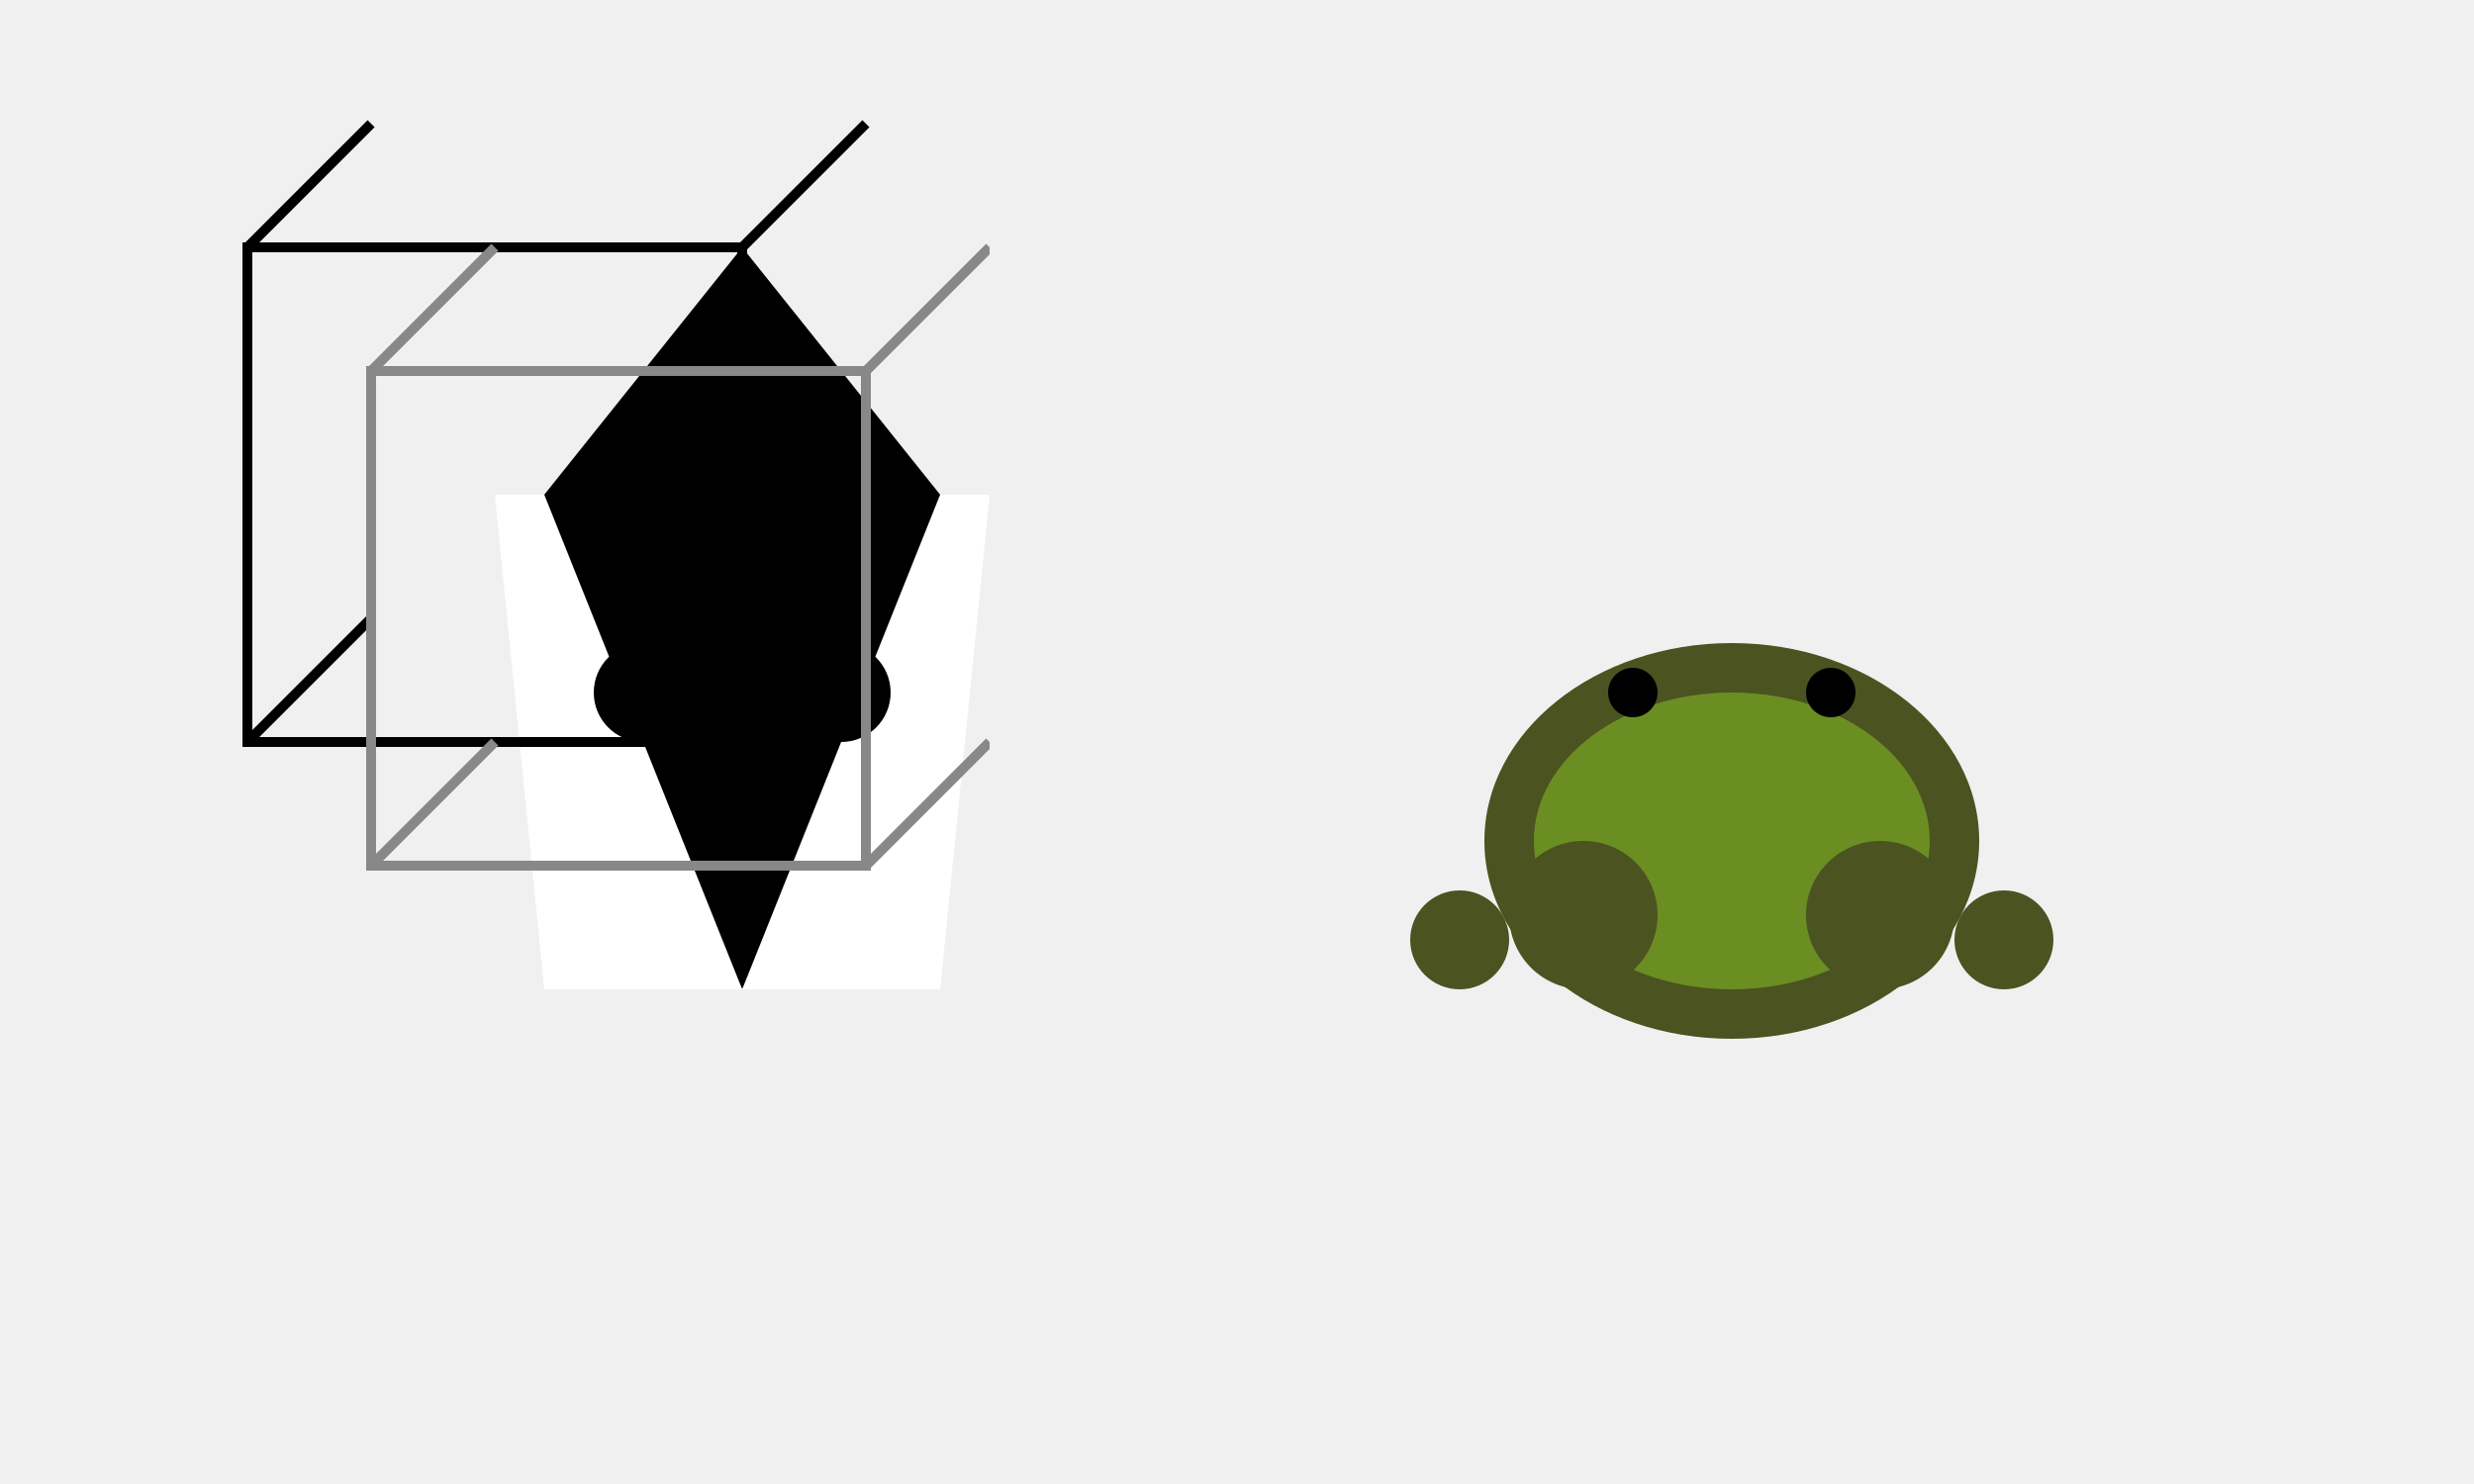
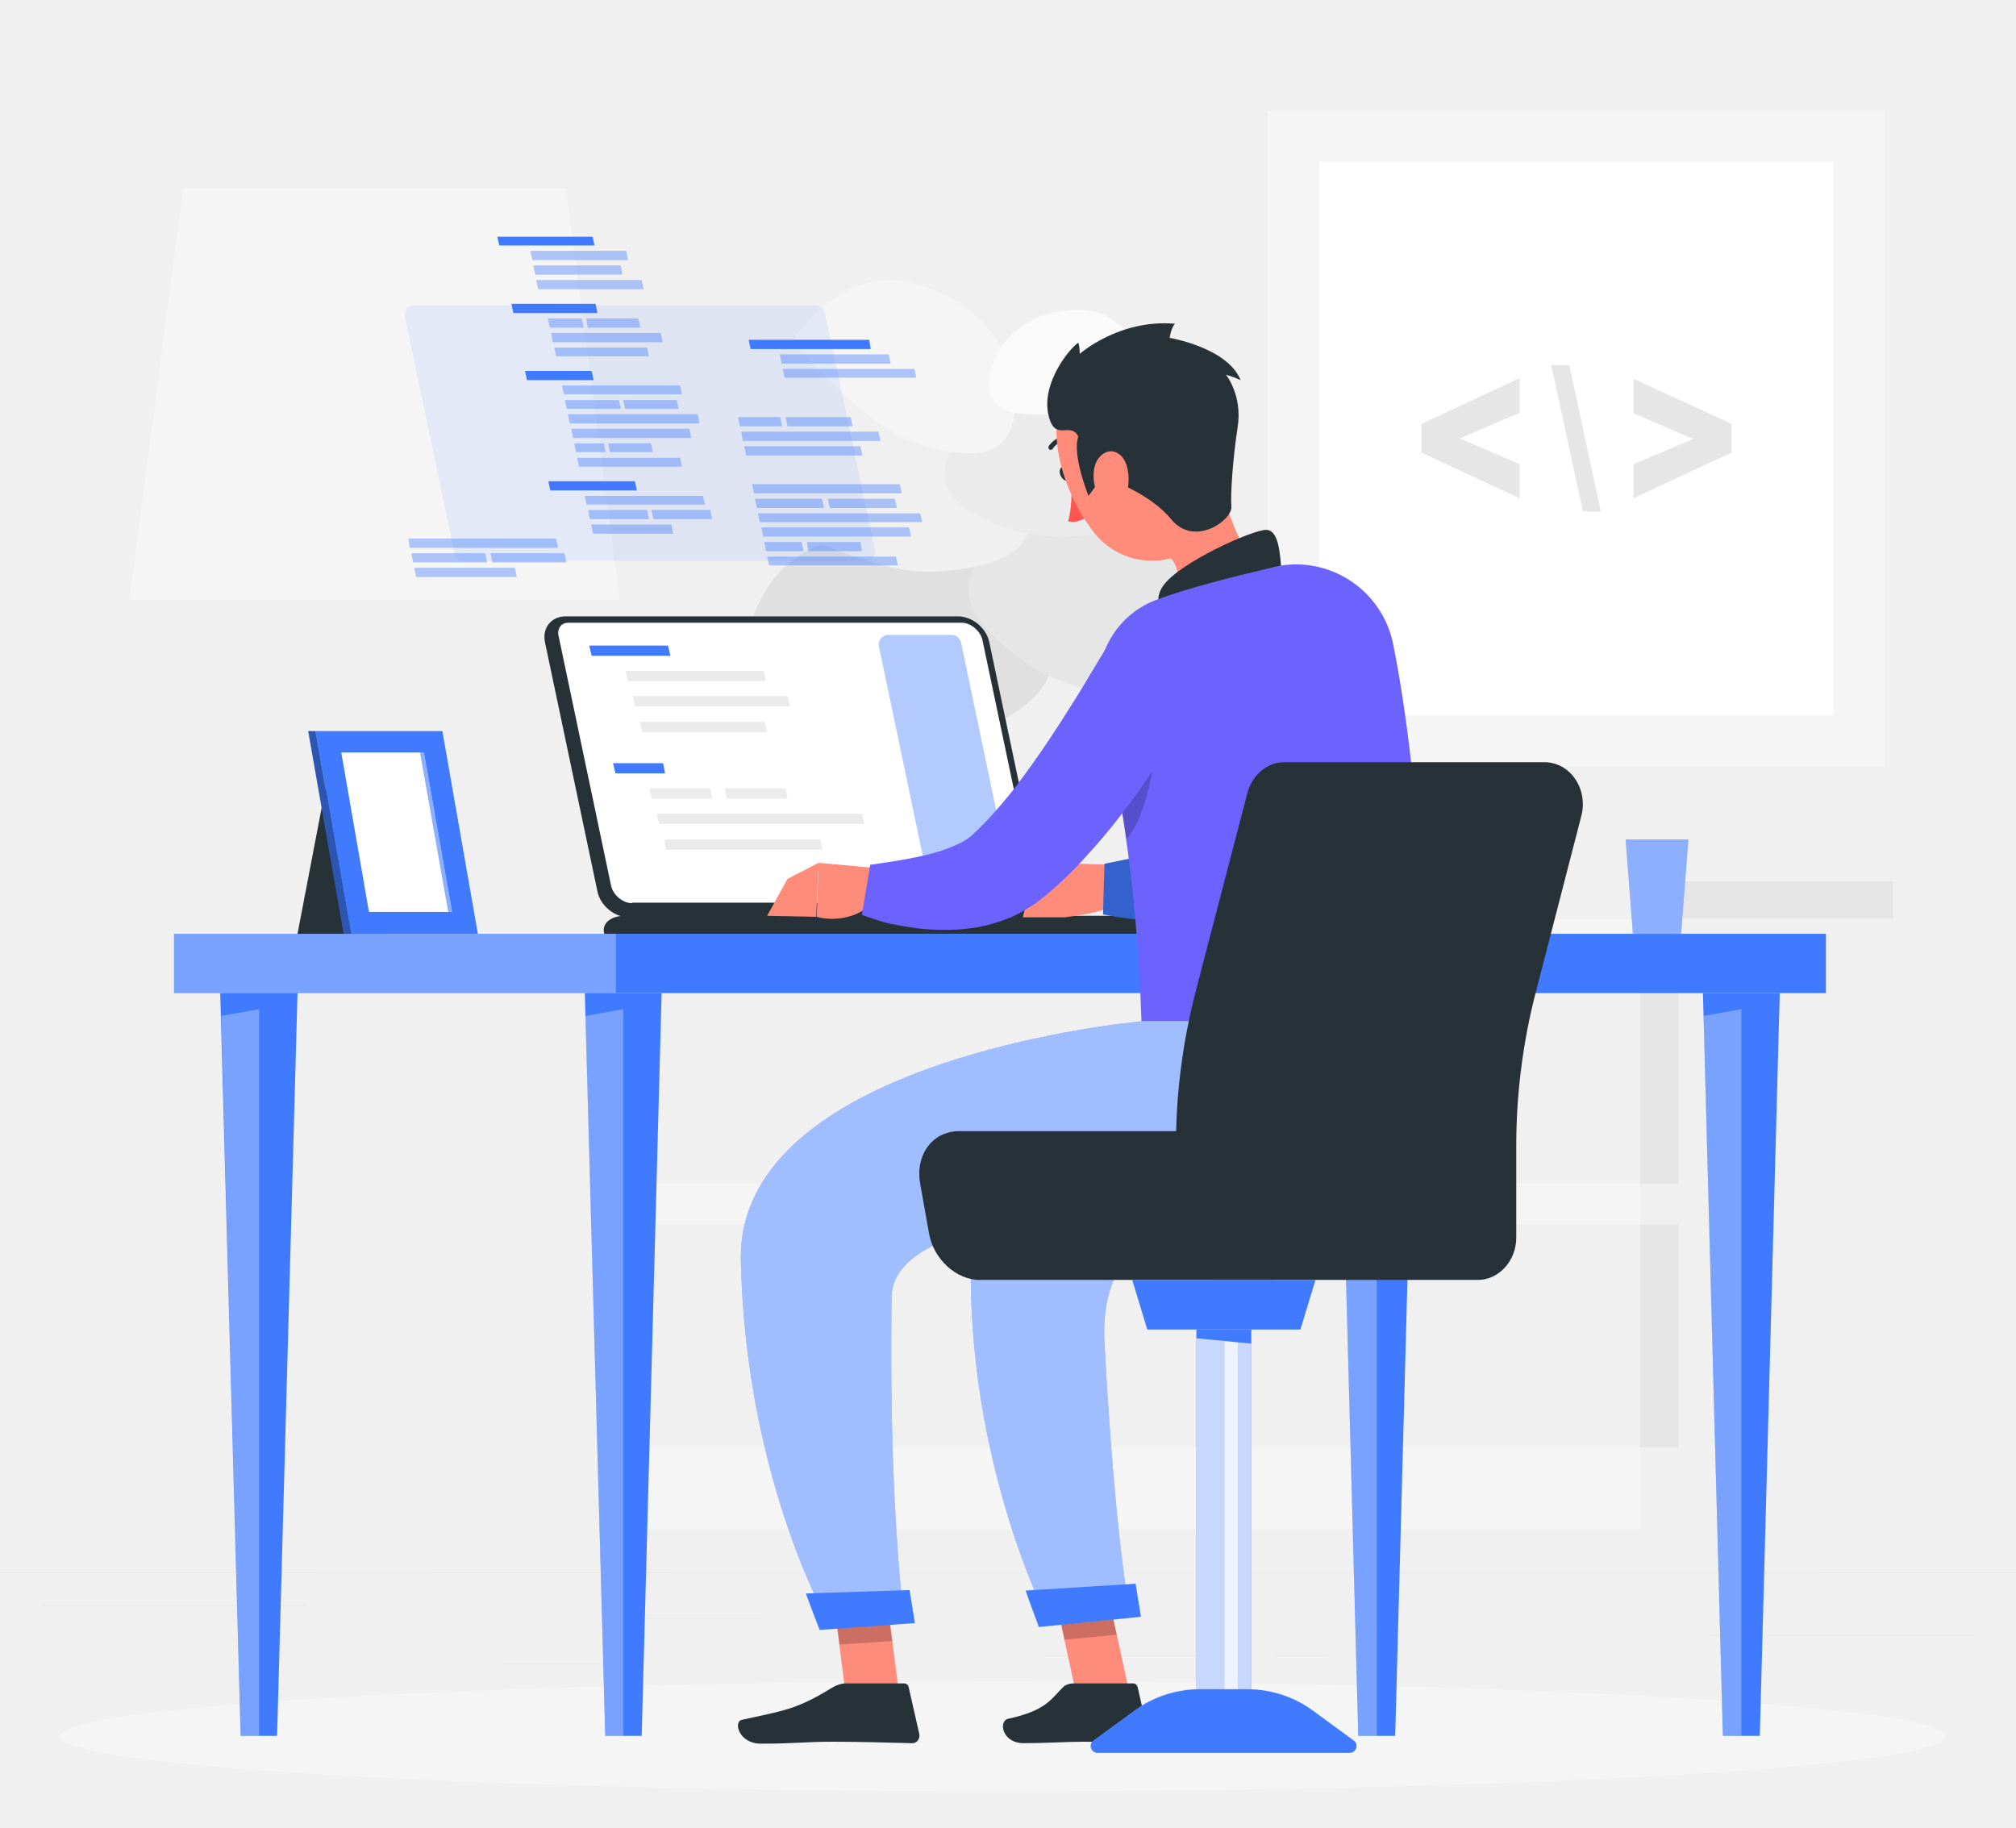
- <svg xmlns="http://www.w3.org/2000/svg" width="500" height="300">
-   <polygon points="150,50 110,100 190,100" fill="#000" />
-   <polygon points="100,100 200,100 150,200" fill="#000" />
-   <polygon points="110,100 100,100 110,200 150,200" fill="#fff" />
-   <polygon points="190,100 200,100 190,200 150,200" fill="#fff" />
-   <circle cx="130" cy="140" r="10" fill="#000" />
-   <circle cx="170" cy="140" r="10" fill="#000" />
-   <ellipse cx="350" cy="170" rx="50" ry="40" fill="#4B5320" />
-   <ellipse cx="350" cy="170" rx="40" ry="30" fill="#6B8E23" />
-   <rect x="340" y="150" width="20" height="40" fill="#6B8E23" />
-   <circle cx="330" cy="140" r="5" fill="#000" />
-   <circle cx="370" cy="140" r="5" fill="#000" />
-   <circle cx="320" cy="185" r="15" fill="#4B5320" />
-   <circle cx="380" cy="185" r="15" fill="#4B5320" />
-   <circle cx="295" cy="190" r="10" fill="#4B5320" />
-   <circle cx="405" cy="190" r="10" fill="#4B5320" />
-   <svg width="200" height="200" viewBox="0 0 200 200">
-     <style>
-     .outer-cube, .inner-cube {
-       stroke: black;
-       stroke-width: 2;
-       fill: none;
-       animation: rotate 4s linear infinite;
-     }
-     .inner-cube {
-       stroke: #888;
-       animation-direction: reverse;
-     }
-     @keyframes rotate {
-       from { transform: rotate(0); }
-       to { transform: rotate(360deg); }
-     }
-   </style>
-     <g class="outer-cube">
-       <rect x="50" y="50" width="100" height="100" />
-       <line x1="50" y1="50" x2="75" y2="25" />
-       <line x1="150" y1="50" x2="175" y2="25" />
-       <line x1="150" y1="150" x2="175" y2="125" />
-       <line x1="50" y1="150" x2="75" y2="125" />
-     </g>
-     <g class="inner-cube" transform="translate(25, 25)">
-       <rect x="50" y="50" width="100" height="100" />
-       <line x1="50" y1="50" x2="75" y2="25" />
-       <line x1="150" y1="50" x2="175" y2="25" />
-       <line x1="150" y1="150" x2="175" y2="125" />
-       <line x1="50" y1="150" x2="75" y2="125" />
-     </g>
-   </svg>
+ <svg xmlns="http://www.w3.org/2000/svg" version="1.1" x="0px" y="0px" viewBox="0 0 414.7 376" style="enable-background:new 0 0 414.7 376;" xml:space="preserve">
+   <style type="text/css">
+ 	.st0{fill:#EBEBEB;}
+ 	.st1{fill:#F0F0F0;}
+ 	.st2{fill:#F5F5F5;}
+ 	.st3{fill:#E6E6E6;}
+ 	.st4{fill:#FFFFFF;}
+ 	.st5{fill:#E0E0E0;}
+ 	.st6{fill:#FAFAFA;}
+ 	.st7{display:none;}
+ 	.st8{display:inline;}
+ 	.st9{fill:#407BFF;}
+ 	.st10{opacity:0.9;fill:#FFFFFF;}
+ 	.st11{opacity:0.3;fill:#FFFFFF;}
+ 	.st12{fill:#263238;}
+ 	.st13{opacity:0.4;fill:#407BFF;}
+ 	.st14{opacity:0.1;fill:#407BFF;}
+ 	.st15{opacity:0.4;fill:#FFFFFF;}
+ 	.st16{opacity:0.3;}
+ 	.st17{opacity:0.6;fill:#407BFF;}
+ 	.st18{fill:#FF5652;}
+ 	.st19{fill:#FF8B7B;}
+ 	.st20{opacity:0.2;}
+ 	.st21{fill:#6C63FF;}
+ 	.st22{opacity:0.5;fill:#FFFFFF;}
+ 	.st23{opacity:0.7;fill:#FFFFFF;}
+ </style>
+   <g id="Background_Complete">
+     <g>
+       <g>
+         <rect x="-43.7" y="323.4" class="st0" width="500" height="0.2" />
+       </g>
+       <g>
+         <rect x="130.8" y="332.9" class="st0" width="26" height="0.2" />
+         <rect x="8.8" y="330.2" class="st0" width="54.1" height="0.2" />
+         <rect x="103.5" y="342.2" class="st0" width="26.3" height="0.2" />
+         <rect x="214.6" y="340.5" class="st0" width="38.8" height="0.2" />
+         <rect x="262.3" y="340.5" class="st0" width="10.7" height="0.2" />
+         <rect x="351.7" y="336.3" class="st0" width="54.6" height="0.2" />
+       </g>
+     </g>
+     <g>
+       <g>
+         <g>
+           <rect x="337.4" y="189.1" transform="matrix(-1 -1.224647e-16 1.224647e-16 -1 720.4377 503.5772)" class="st1" width="45.7" height="125.5" />
+           <rect x="138.1" y="314.5" transform="matrix(-1 -1.224647e-16 1.224647e-16 -1 512.3514 637.9232)" class="st1" width="236.2" height="8.9" />
+           <rect x="129.3" y="189.1" class="st2" width="208.1" height="125.5" />
+           <rect x="129.3" y="197.5" class="st1" width="208.9" height="45.9" />
+           <rect x="129.3" y="251.8" class="st1" width="208.9" height="45.9" />
+           <rect x="337.4" y="197.5" transform="matrix(-1 -1.224647e-16 1.224647e-16 -1 682.6835 441.0173)" class="st3" width="7.9" height="45.9" />
+           <rect x="337.4" y="251.8" transform="matrix(-1 -1.224647e-16 1.224647e-16 -1 682.6835 549.6205)" class="st3" width="7.9" height="45.9" />
+         </g>
+         <rect x="123.2" y="181.3" transform="matrix(-1 -1.224647e-16 1.224647e-16 -1 460.6165 370.3842)" class="st1" width="214.2" height="7.7" />
+         <rect x="337.4" y="181.3" class="st3" width="52" height="7.7" />
+       </g>
+       <g>
+         <rect x="284.5" y="22.7" transform="matrix(-1 -1.224647e-16 1.224647e-16 -1 676.3846 180.4117)" class="st1" width="107.4" height="135" />
+         <rect x="260.8" y="22.7" transform="matrix(-1 -1.224647e-16 1.224647e-16 -1 648.5522 180.4117)" class="st2" width="127" height="135" />
+         <rect x="267.4" y="37.3" transform="matrix(6.123234e-17 -1 1 6.123234e-17 234.0703 414.4819)" class="st4" width="113.8" height="105.7" />
+         <g>
+           <path class="st3" d="M336,102.5l20.2-9.4v-5.9L336,77.9v7.1l12.3,5.3L336,95.5V102.5z" />
+           <path class="st3" d="M322.8,75.1h-3.7l6.5,30.1h3.7L322.8,75.1z" />
+           <path class="st3" d="M312.6,95.5l-12.3-5.3l12.3-5.3v-7.1l-20.2,9.4v5.9l20.2,9.4V95.5z" />
+         </g>
+       </g>
+       <g>
+         <rect x="73.5" y="94.2" transform="matrix(-1 -1.224647e-16 1.224647e-16 -1 154.1369 417.6206)" class="st1" width="7" height="229.2" />
+         <path class="st1" d="M72.1,321.8l-0.2-1c0.1,0,1.9-0.4,3.3-2.9c1.8-3.2,2.9-10.1-2.1-24.6c-7.8-22.3-3.2-40.3,6.2-76.2     c1.6-6.2,3.5-13.3,5.4-21c7.2-28.7,0.5-46.4-4.8-60.7c-4.1-11.1-7.4-19.9-3.2-30l0.9,0.4c-4,9.8-0.8,18.4,3.2,29.3     c5.4,14.4,12.1,32.4,4.8,61.3c-1.9,7.7-3.8,14.7-5.4,21c-9.3,35.7-13.9,53.6-6.2,75.6c5.2,14.9,4,22.1,2,25.5     C74.4,321.3,72.2,321.8,72.1,321.8z" />
+         <polygon class="st1" points="64.3,323.4 89.8,323.4 82.7,319.2 71.4,319.2    " />
+         <polygon class="st2" points="26.6,123.4 127.5,123.4 116.4,38.7 37.7,38.7    " />
+       </g>
+       <g>
+         <polygon class="st1" points="176.2,137.4 230.1,137.4 223,181.3 183.3,181.3    " />
+         <g>
+           <path class="st5" d="M197.8,151.7c14.7-5.3,25.9-13.3,13.3-29.4c-12.6-16.1-32.1-16.1-45.2-8.9c-16.7,9.1-13.4,35.5-13.4,35.5      S183.2,157,197.8,151.7z" />
+           <path class="st3" d="M212.1,137c-11.2-7.6-19.2-16.5-6.2-25.8c13-9.3,29.1-4.6,38.8,4.1c12.3,11.1,5.2,30.5,5.2,30.5      S223.3,144.6,212.1,137z" />
+           <path class="st1" d="M192.3,117.6c13.1-0.8,24.2-4.2,17.9-18.5c-6.2-14.2-22-18.2-34.3-15.8c-15.7,3.1-19.4,22.8-19.4,22.8      S179.2,118.4,192.3,117.6z" />
+           <path class="st0" d="M208.8,109.2c-10.9-3.5-19.5-8.8-11.2-19.5c8.3-10.7,22.5-10.6,32.4-5.9c12.6,6,11.5,23.5,11.5,23.5      S219.8,112.7,208.8,109.2z" />
+           <path class="st2" d="M188.3,91c10.9,3.6,20.9,4.4,20.5-9.2c-0.4-13.5-11.9-21.8-22.7-23.9C172.4,55.4,163,70.1,163,70.1      S177.4,87.4,188.3,91z" />
+           <path class="st6" d="M216,85.2c-7.8,0.5-14.6-0.6-12-9.5c2.6-8.9,11.6-12.4,19-11.9c9.5,0.6,13.2,11.9,13.2,11.9      S223.8,84.6,216,85.2z" />
+         </g>
+       </g>
+     </g>
+   </g>
+   <g id="Background_Simple" class="st7">
+     <g class="st8">
+       <path class="st9" d="M239.2,237.6c-42.3,0.6-104.8,32.9-130.8-7.7c-21.8-34.1,3.4-67.5-37-92.6C42.1,118.9-5.7,86.7,38.7,53.4    C73.3,27.3,127.5,20.1,169.5,26c33,4.7,101.5,24.3,109.8,58.9c9.3,38.9-51.1,71,13.5,85.6c38.9,8.8,85.7,31.4,58.3,77.9    c-10.8,18.4-26.3,15.2-42.7,7.9C284.3,245.7,268.3,237.2,239.2,237.6z" />
+       <path class="st10" d="M239.2,237.6c-42.3,0.6-104.8,32.9-130.8-7.7c-21.8-34.1,3.4-67.5-37-92.6C42.1,118.9-5.7,86.7,38.7,53.4    C73.3,27.3,127.5,20.1,169.5,26c33,4.7,101.5,24.3,109.8,58.9c9.3,38.9-51.1,71,13.5,85.6c38.9,8.8,85.7,31.4,58.3,77.9    c-10.8,18.4-26.3,15.2-42.7,7.9C284.3,245.7,268.3,237.2,239.2,237.6z" />
+     </g>
+   </g>
+   <g id="Shadow_1_">
+     <ellipse id="_x3C_Path_x3E__327_" class="st2" cx="206.3" cy="357.2" rx="193.9" ry="11.3" />
+   </g>
+   <g id="Desk">
+     <g>
+       <g>
+         <rect x="35.8" y="192.1" class="st9" width="339.8" height="12.2" />
+         <rect x="35.8" y="192.1" class="st11" width="90.9" height="12.2" />
+         <polygon class="st9" points="128.2,204.3 120.3,204.3 124.5,357.1 128.2,357.1 132,357.1 136.1,204.3    " />
+         <polygon class="st11" points="124.5,357.1 128.2,357.1 128.2,207.6 120.4,209    " />
+         <polygon class="st9" points="53.3,204.3 45.3,204.3 49.5,357.1 53.3,357.1 57,357.1 61.2,204.3    " />
+         <polygon class="st11" points="49.5,357.1 53.3,357.1 53.3,207.6 45.5,209    " />
+         <polygon class="st9" points="358.2,204.3 350.3,204.3 354.4,357.1 358.2,357.1 362,357.1 366.1,204.3    " />
+         <polygon class="st11" points="354.4,357.1 358.2,357.1 358.2,207.6 350.4,209    " />
+         <polygon class="st9" points="283.2,204.3 275.3,204.3 279.4,357.1 283.2,357.1 287,357.1 291.1,204.3    " />
+         <polygon class="st11" points="279.4,357.1 283.2,357.1 283.2,207.6 275.4,209    " />
+       </g>
+       <g>
+         <path class="st12" d="M197.1,126.8h-80.8c-2.9,0-4.8,2.4-4.2,5.3l10.8,51.3c0.6,2.9,3.5,5.3,6.4,5.3h80.8c2.9,0,4.8-2.4,4.2-5.3     l-10.8-51.3C202.9,129.2,200,126.8,197.1,126.8z" />
+         <path class="st4" d="M130,185.8c-1.9,0-3.9-1.7-4.3-3.6l-10.8-51.4c-0.2-0.8,0-1.5,0.4-2c0.4-0.5,1-0.7,1.7-0.7h80.8     c1.9,0,3.9,1.7,4.3,3.6l10.8,51.3c0.2,0.8,0,1.5-0.4,2c-0.4,0.5-1,0.7-1.7,0.7H130z" />
+         <path class="st13" d="M191,181.7L180.8,133c-0.3-1.2,0.7-2.4,1.9-2.4h13.1c0.9,0,1.7,0.7,1.9,1.6l10.2,48.7     c0.3,1.2-0.7,2.4-1.9,2.4h-13.1C192,183.3,191.2,182.6,191,181.7z" />
+         <g>
+           <polygon class="st9" points="121.7,134.9 121.2,132.8 137.4,132.8 137.9,134.9     " />
+           <polygon class="st0" points="129.1,140.1 128.7,138 157.1,138 157.5,140.1     " />
+           <polygon class="st0" points="130.6,145.3 130.2,143.2 162,143.2 162.5,145.3     " />
+           <polygon class="st0" points="132.1,150.6 131.7,148.5 157.3,148.5 157.8,150.6     " />
+         </g>
+         <g>
+           <polygon class="st9" points="126.6,159.1 126.1,157 136.4,157 136.8,159.1     " />
+           <polygon class="st0" points="134.1,164.3 133.6,162.2 146.1,162.2 146.5,164.3     " />
+           <polygon class="st0" points="149.5,164.3 149.1,162.2 161.6,162.2 162,164.3     " />
+           <polygon class="st0" points="135.6,169.5 135.1,167.4 177.3,167.4 177.8,169.5     " />
+           <polygon class="st0" points="137,174.8 136.6,172.7 168.8,172.7 169.2,174.8     " />
+         </g>
+         <path class="st12" d="M234.9,188.4H128.5c-2.9,0-4.8,1.6-4.2,3.7h116.9C240.6,190.1,237.8,188.4,234.9,188.4z" />
+       </g>
+       <g>
+         <path class="st14" d="M93.5,113.8L83.3,65.2c-0.3-1.2,0.7-2.4,1.9-2.4h82.6c0.9,0,1.7,0.7,1.9,1.6L180,113     c0.3,1.2-0.7,2.4-1.9,2.4H95.5C94.5,115.4,93.7,114.8,93.5,113.8z" />
+         <g>
+           <g>
+             <g>
+               <polygon class="st9" points="122.9,64.4 105.6,64.4 105.2,62.5 122.5,62.5       " />
+               <polygon class="st13" points="120.1,67.4 113.1,67.4 112.7,65.5 119.7,65.5       " />
+               <polygon class="st13" points="131.7,67.4 120.9,67.4 120.6,65.5 131.3,65.5       " />
+               <polygon class="st13" points="136.3,70.4 113.7,70.4 113.4,68.5 135.9,68.5       " />
+               <polygon class="st13" points="133.5,73.3 114.4,73.3 114,71.5 133.1,71.5       " />
+             </g>
+             <polygon class="st13" points="146.1,104.9 134,104.9 134.4,106.8 146.5,106.8      " />
+             <g>
+               <polygon class="st9" points="131,100.9 113.2,100.9 112.8,99 130.6,99       " />
+               <polygon class="st13" points="138.1,107.9 121.6,107.9 122,109.8 138.5,109.8       " />
+               <polygon class="st13" points="133.1,104.9 121,104.9 121.3,106.8 133.5,106.8       " />
+               <polygon class="st13" points="144.6,102 120.3,102 120.7,103.8 145,103.8       " />
+             </g>
+             <g>
+               <polygon class="st9" points="122.3,50.5 102.7,50.5 102.3,48.7 121.9,48.7       " />
+               <polygon class="st13" points="132,57.6 110.3,57.6 110.7,59.5 132.4,59.5       " />
+               <polygon class="st13" points="127.7,54.6 109.7,54.6 110.1,56.5 128,56.5       " />
+               <polygon class="st13" points="128.8,51.6 109.1,51.6 109.5,53.5 129.2,53.5       " />
+             </g>
+             <g>
+               <polygon class="st9" points="122.1,78.2 108.4,78.2 108,76.3 121.7,76.3       " />
+               <polygon class="st13" points="143.5,85.2 116.8,85.2 117.2,87.1 143.9,87.1       " />
+               <polygon class="st13" points="127.3,82.3 116.2,82.3 116.6,84.1 127.7,84.1       " />
+               <polygon class="st13" points="139.2,82.3 128.2,82.3 128.6,84.1 139.6,84.1       " />
+               <polygon class="st13" points="139.9,79.3 115.6,79.3 116,81.1 140.3,81.1       " />
+               <polygon class="st13" points="139.9,94.2 118.7,94.2 119.1,96 140.3,96       " />
+               <polygon class="st13" points="124.2,91.2 118.1,91.2 118.5,93 124.6,93       " />
+               <polygon class="st13" points="133.9,91.2 125.1,91.2 125.5,93 134.3,93       " />
+               <polygon class="st13" points="141.8,88.2 117.5,88.2 117.9,90.1 142.2,90.1       " />
+             </g>
+           </g>
+           <g>
+             <g>
+               <polygon class="st13" points="160.9,87.7 152.2,87.7 151.8,85.8 160.5,85.8       " />
+               <polygon class="st13" points="175.4,87.7 162,87.7 161.6,85.8 175,85.8       " />
+               <polygon class="st13" points="181.1,90.7 152.8,90.7 152.5,88.8 180.7,88.8       " />
+               <polygon class="st13" points="177.4,93.7 153.5,93.7 153.1,91.8 177,91.8       " />
+             </g>
+             <g>
+               <polygon class="st13" points="188.1,75.9 161,75.9 161.4,77.7 188.5,77.7       " />
+               <polygon class="st13" points="182.8,72.9 160.4,72.9 160.8,74.8 183.2,74.8       " />
+               <polygon class="st9" points="178.8,69.9 154,69.9 154.4,71.8 179.1,71.8       " />
+             </g>
+             <g>
+               <polygon class="st13" points="189.3,105.6 155.9,105.6 156.3,107.4 189.7,107.4       " />
+               <polygon class="st13" points="169.1,102.6 155.3,102.6 155.7,104.5 169.5,104.5       " />
+               <polygon class="st13" points="184.1,102.6 170.3,102.6 170.7,104.5 184.5,104.5       " />
+               <polygon class="st13" points="185.1,99.6 154.7,99.6 155.1,101.5 185.5,101.5       " />
+               <polygon class="st13" points="184.3,114.5 157.8,114.5 158.2,116.3 184.7,116.3       " />
+               <polygon class="st13" points="164.9,111.5 157.2,111.5 157.6,113.4 165.3,113.4       " />
+               <polygon class="st13" points="177,111.5 166,111.5 166.3,113.4 177.3,113.4       " />
+               <polygon class="st13" points="187,108.5 156.6,108.5 157,110.4 187.4,110.4       " />
+             </g>
+           </g>
+           <g>
+             <polygon class="st13" points="105.9,116.8 85.2,116.8 85.6,118.7 106.3,118.7      " />
+             <polygon class="st13" points="99.8,113.8 84.6,113.8 85,115.7 100.2,115.7      " />
+             <polygon class="st13" points="116.1,113.8 100.9,113.8 101.3,115.7 116.5,115.7      " />
+             <polygon class="st13" points="114.4,110.8 84,110.8 84.3,112.7 114.8,112.7      " />
+           </g>
+         </g>
+       </g>
+       <g>
+         <polygon class="st9" points="347.3,172.7 334.4,172.7 335.9,192.1 345.8,192.1    " />
+         <polygon class="st15" points="347.3,172.7 334.4,172.7 335.9,192.1 345.8,192.1    " />
+       </g>
+       <g>
+         <polygon class="st12" points="67.5,159.2 85.9,159.2 79.6,192.1 61.2,192.1    " />
+         <polygon class="st9" points="91,150.4 64.9,150.4 72.2,192.1 98.3,192.1    " />
+         <g>
+           <polygon class="st9" points="63.4,150.4 64.9,150.4 72.2,192.1 70.7,192.1     " />
+           <polygon class="st16" points="63.4,150.4 64.9,150.4 72.2,192.1 70.7,192.1     " />
+         </g>
+         <polygon class="st4" points="75.9,187.6 70.2,154.8 87.2,154.8 93,187.6    " />
+         <polygon class="st17" points="92.2,187.6 86.4,154.8 87.2,154.8 93,187.6    " />
+       </g>
+     </g>
+   </g>
+   <g id="Character_1_">
+     <g>
+       <g>
+         <path class="st12" d="M220.1,97c0.4,0.8,0.2,1.6-0.3,1.9c-0.5,0.2-1.2-0.2-1.6-1c-0.4-0.8-0.2-1.6,0.3-1.9     C219,95.7,219.7,96.2,220.1,97z" />
+         <path class="st18" d="M220.4,98.6c0,0,0.3,5.5-0.7,8.6c2,0.7,4.2-1.1,4.2-1.1L220.4,98.6z" />
+         <path class="st12" d="M220.2,90.4c-0.1,0.1-0.2,0.1-0.3,0.1c-2.3,0.1-3.3,1.7-3.3,1.8c-0.1,0.2-0.5,0.3-0.7,0.2     c-0.2-0.1-0.3-0.5-0.2-0.7c0.1-0.1,1.3-2.1,4.1-2.3c0.3,0,0.5,0.2,0.5,0.5C220.4,90.1,220.3,90.3,220.2,90.4z" />
+         <path class="st19" d="M249.6,95.8c3.1,10.7,6.5,19,10.8,23.7c0,0,0.1,8.4-14.3,12.4c-15.8,4.4-9.7-5.7-9.7-5.7     c8-4.5,7.2-11.2,1.2-13.7L249.6,95.8z" />
+         <path class="st12" d="M263.6,117.5c-0.3-3.9-0.6-8.4-3.1-8.5c-2.7-0.1-18.1,6.8-21.3,11.6c-3.3,4.9,3.1,9.6,3.1,9.6L263.6,117.5z     " />
+         <g>
+           <path class="st19" d="M232.1,178l-13.3-0.4l0.2,11.1c0,0,11.6-1.2,12.1-4.2L232.1,178z" />
+           <polygon class="st19" points="211.8,183 210.4,188.7 219.1,188.7 218.8,177.6     " />
+           <g>
+             <path class="st9" d="M285.5,131.7l-0.3,2.9c-0.1,0.9-0.2,1.8-0.3,2.7c-0.2,1.8-0.5,3.6-0.8,5.4c-0.6,3.6-1.4,7.2-2.3,10.8       c-0.9,3.6-2,7.2-3.3,10.9c-0.7,1.8-1.4,3.7-2.3,5.5c-0.9,1.9-1.8,3.7-3,5.6c-0.3,0.5-0.6,1-0.9,1.4c-0.3,0.5-0.7,1-1,1.5       c-0.4,0.5-0.7,1-1.2,1.5l-0.7,0.7c-0.2,0.2-0.4,0.5-0.7,0.8c-2.3,2.3-4.7,3.7-6.9,4.7c-4.5,2-8.5,2.7-12.4,3.1       c-2,0.2-3.9,0.3-5.8,0.4c-1.9,0.1-3.8,0-5.6-0.1c-1.9-0.1-3.7-0.3-5.5-0.5c-1.9-0.2-3.6-0.5-5.6-0.9l0.3-10.4       c6.4-1.3,13.1-2.6,18.9-4.5c1.4-0.5,2.8-1,4.1-1.6c1.2-0.5,2.4-1.1,3.2-1.7c0.8-0.6,1.4-1.2,1.5-1.4l0.3-0.5       c0.1-0.1,0.2-0.4,0.4-0.6c0.1-0.2,0.3-0.5,0.4-0.7c0.1-0.3,0.3-0.5,0.4-0.8c1-2.2,2.1-5,2.9-7.9c0.8-2.9,1.6-6,2.2-9.2       c0.7-3.1,1.2-6.4,1.8-9.6l0.8-4.9l0.7-4.7L285.5,131.7z" />
+             <path class="st20" d="M285.5,131.7l-0.3,2.9c-0.1,0.9-0.2,1.8-0.3,2.7c-0.2,1.8-0.5,3.6-0.8,5.4c-0.6,3.6-1.4,7.2-2.3,10.8       c-0.9,3.6-2,7.2-3.3,10.9c-0.7,1.8-1.4,3.7-2.3,5.5c-0.9,1.9-1.8,3.7-3,5.6c-0.3,0.5-0.6,1-0.9,1.4c-0.3,0.5-0.7,1-1,1.5       c-0.4,0.5-0.7,1-1.2,1.5l-0.7,0.7c-0.2,0.2-0.4,0.5-0.7,0.8c-2.3,2.3-4.7,3.7-6.9,4.7c-4.5,2-8.5,2.7-12.4,3.1       c-2,0.2-3.9,0.3-5.8,0.4c-1.9,0.1-3.8,0-5.6-0.1c-1.9-0.1-3.7-0.3-5.5-0.5c-1.9-0.2-3.6-0.5-5.6-0.9l0.3-10.4       c6.4-1.3,13.1-2.6,18.9-4.5c1.4-0.5,2.8-1,4.1-1.6c1.2-0.5,2.4-1.1,3.2-1.7c0.8-0.6,1.4-1.2,1.5-1.4l0.3-0.5       c0.1-0.1,0.2-0.4,0.4-0.6c0.1-0.2,0.3-0.5,0.4-0.7c0.1-0.3,0.3-0.5,0.4-0.8c1-2.2,2.1-5,2.9-7.9c0.8-2.9,1.6-6,2.2-9.2       c0.7-3.1,1.2-6.4,1.8-9.6l0.8-4.9l0.7-4.7L285.5,131.7z" />
+           </g>
+         </g>
+         <g>
+           <path class="st21" d="M226.5,145c3.2,13.4,7.4,35.8,8.3,65.1h58.6c0.3-7.2-0.9-48-6.8-77.5c-2.2-11.2-13.2-18.5-24.4-16      c-0.1,0-0.2,0-0.3,0.1c-7.3,1.7-17.8,4.3-24,6.7c-0.1,0-0.2,0.1-0.3,0.1C229.1,126.8,224.3,136,226.5,145z" />
+         </g>
+         <path class="st20" d="M230.3,163.7c0.5,2.8,0.9,5.8,1.4,8.9c4.8-5,6.3-20.3,6.3-20.3L230.3,163.7z" />
+         <g>
+           <path class="st19" d="M181.6,178.7l-13.2-1.2l-0.4,11.1c0,0,6.8,2.2,12.3-3.5L181.6,178.7z" />
+           <polygon class="st19" points="162,180.8 157.8,188.4 167.9,188.6 168.4,177.5     " />
+           <path class="st21" d="M248.4,139.9c-0.9,1.8-1.7,3.3-2.7,4.9c-0.9,1.6-1.8,3.2-2.8,4.7c-1.9,3.1-3.8,6.2-5.9,9.2      c-4.1,6.1-8.5,12-13.7,17.6c-2.6,2.9-5.4,5.6-8.7,8.3c-0.4,0.3-0.9,0.7-1.3,1c-0.4,0.3-0.8,0.6-1.5,1c-0.6,0.4-1.2,0.7-1.8,1.1      c-0.6,0.3-1.2,0.6-1.8,0.9c-2.4,1-4.7,1.7-6.9,2.1c-4.4,0.8-8.6,0.7-12.5,0.3c-2-0.3-3.9-0.6-5.8-1c-0.9-0.2-1.9-0.5-2.8-0.8      c-1-0.3-1.8-0.6-2.9-1l1.7-10.3c6.3-0.9,13.1-1.9,17.7-4.1c1.2-0.5,2.2-1.1,2.9-1.7c0.4-0.3,0.7-0.6,0.9-0.8      c0.1-0.1,0.4-0.4,0.6-0.6c0.2-0.2,0.5-0.4,0.7-0.7c2-1.9,4-4.3,6-6.7c3.9-5,7.7-10.5,11.3-16.2c1.8-2.8,3.6-5.7,5.3-8.6l2.6-4.3      l2.5-4.3L248.4,139.9z" />
+         </g>
+         <polygon class="st19" points="232.4,348.6 221.4,348.6 215.9,323.3 226.9,323.3    " />
+         <path class="st12" d="M220.8,346.3h12.3c0.4,0,0.8,0.3,0.9,0.7l2.2,9.7c0.2,1-0.6,2-1.6,1.9c-4.3-0.1-6.4-0.3-11.8-0.3     c-3.3,0-7.6,0.3-12.2,0.3c-4.5,0-5.2-4.5-3.3-5c8.4-1.8,9-4.4,11.7-6.8C219.5,346.5,220.1,346.3,220.8,346.3z" />
+         <g class="st20">
+           <polygon points="226.9,323.3 215.9,323.3 219,337.3 229.7,336.3     " />
+         </g>
+         <path class="st19" d="M246,82.9c3.9,10.1,6.8,15.8,4.1,23.2c-4,11.1-18.2,12.2-25.1,3.4c-6.2-7.9-11.6-23.1-3.8-31.5     C229,69.8,242.1,72.8,246,82.9z" />
+         <path class="st12" d="M226.8,98.1c-1.6,2.2-2.9,3.9-2.9,3.9s-3.4-8.4-2.1-12.2c-1.6-3.3-5,1.5-6.2-4.8     c-1.2-6.3,4.2-13.1,6.2-14.5c0.3,0.5,0.3,2.3,0.3,2.3s8.1-7.2,19.6-6.2c-0.8,0.8-1.1,2.9-1.1,2.9s11.9,2,14.6,8.7     c-1.7-0.8-3-1.1-3-1.1s3.4,4.2,2.4,10.7c-1,6.5-1.5,13.7-1.3,16.5c0.1,2.8-7.7,8.3-12.4,2.5C236.1,101,226.8,98.1,226.8,98.1z" />
+         <path class="st19" d="M231.8,95.9c0.7,2.5,0.3,5.1-0.5,7.1c-1.3,2.9-3.9,2.3-5.2-0.3c-1.2-2.4-1.9-6.7,0.2-8.8     C228.3,91.8,231,93,231.8,95.9z" />
+         <g>
+           <path class="st9" d="M252.3,210.1c0,0-50.8,18.4-52.3,42.8c-2.8,44.9,15.6,80.5,15.6,80.5l16.8-1.8c0,0-3-14.5-5.2-55.2      c-2.8-51.1,84,1.2,66.1-66.4L252.3,210.1z" />
+           <path class="st22" d="M252.3,210.1c0,0-50.8,18.4-52.3,42.8c-2.8,44.9,15.6,80.5,15.6,80.5l16.8-1.8c0,0-3-14.5-5.2-55.2      c-2.8-51.1,84,1.2,66.1-66.4L252.3,210.1z" />
+         </g>
+         <path class="st9" d="M211,327.2c-0.1,0,2.7,7.5,2.7,7.5l21-2.1l-1.1-6.8L211,327.2z" />
+         <g>
+           <polygon class="st19" points="185.1,349.8 174.1,349.8 170.9,324.5 181.9,324.5     " />
+           <path class="st12" d="M174,346.3l12,0c0.4,0,0.8,0.3,0.9,0.7l2.2,9.7c0.2,1-0.5,2-1.6,1.9c-4.3-0.1-10.5-0.3-16-0.3      c-6.3,0-7.6,0.4-15,0.4c-4.5,0-5.7-4.5-3.9-4.9c8.6-1.9,11.3-2.1,18.7-6.7C172.2,346.6,173.1,346.3,174,346.3z" />
+           <polygon class="st20" points="170.9,324.5 172.7,338.3 183.5,337.6 181.9,324.5     " />
+         </g>
+         <g>
+           <path class="st9" d="M234.8,210.1c0,0-83.3,7.4-82.4,49.2c0.9,43.5,17.2,72.9,17.2,72.9h16.3c0,0-3.1-22.6-2.5-65.4      c0.2-12.8,26.1-17.1,51.4-18.6c21.9-1.3,42.4-13.8,50.9-34l1.7-4.1H234.8z" />
+           <path class="st22" d="M234.8,210.1c0,0-83.3,7.4-82.4,49.2c0.9,43.5,17.2,72.9,17.2,72.9h16.3c0,0-3.1-22.6-2.5-65.4      c0.2-12.8,26.1-17.1,51.4-18.6c21.9-1.3,42.4-13.8,50.9-34l1.7-4.1H234.8z" />
+         </g>
+         <path class="st9" d="M165.8,327.8c-0.1,0,2.8,7.5,2.8,7.5l19.6-1.4l-1.1-6.8L165.8,327.8z" />
+       </g>
+       <g>
+         <g>
+           <path class="st12" d="M256.6,163.1l-10.6,40.7c-2.7,10.4-4.1,21.1-4.1,31.9v18.9c0,4.8,3.5,8.7,7.9,8.7h54.2      c4.3,0,7.9-3.9,7.9-8.7v-18.9c0-10.8,1.4-21.6,4.1-31.9l9.3-36c1.4-5.5-2.3-11-7.6-11h-53.6      C260.7,156.8,257.6,159.4,256.6,163.1z" />
+           <path class="st12" d="M189.3,243.6l1.8,10.1c0.9,5.3,5.6,9.6,10.4,9.6h60.2c4.8,0,8-4.3,7.1-9.6l-1.8-10.1      c-1.1-6-6.4-10.9-11.9-10.9h-57.8C191.8,232.7,188.2,237.6,189.3,243.6z" />
+         </g>
+         <g>
+           <polygon class="st9" points="267.5,273.5 236,273.5 232.9,263.3 270.6,263.3     " />
+           <g>
+             <rect x="246.1" y="273.5" class="st9" width="11.3" height="75.4" />
+             <polygon class="st23" points="257.4,348.9 246.1,348.9 246.1,275.3 257.4,276.4      " />
+             <polygon class="st23" points="254.6,348.9 251.9,348.9 251.9,275.9 254.6,276.2      " />
+           </g>
+           <path class="st9" d="M277.6,360.6h-51.8c-1.4,0-2-1.8-0.8-2.6l8.2-6c3.9-2.9,8.7-4.5,13.6-4.5h9.8c4.9,0,9.7,1.6,13.6,4.5l8.2,6      C279.6,358.8,279,360.6,277.6,360.6z" />
+         </g>
+       </g>
+     </g>
+   </g>
</svg>
